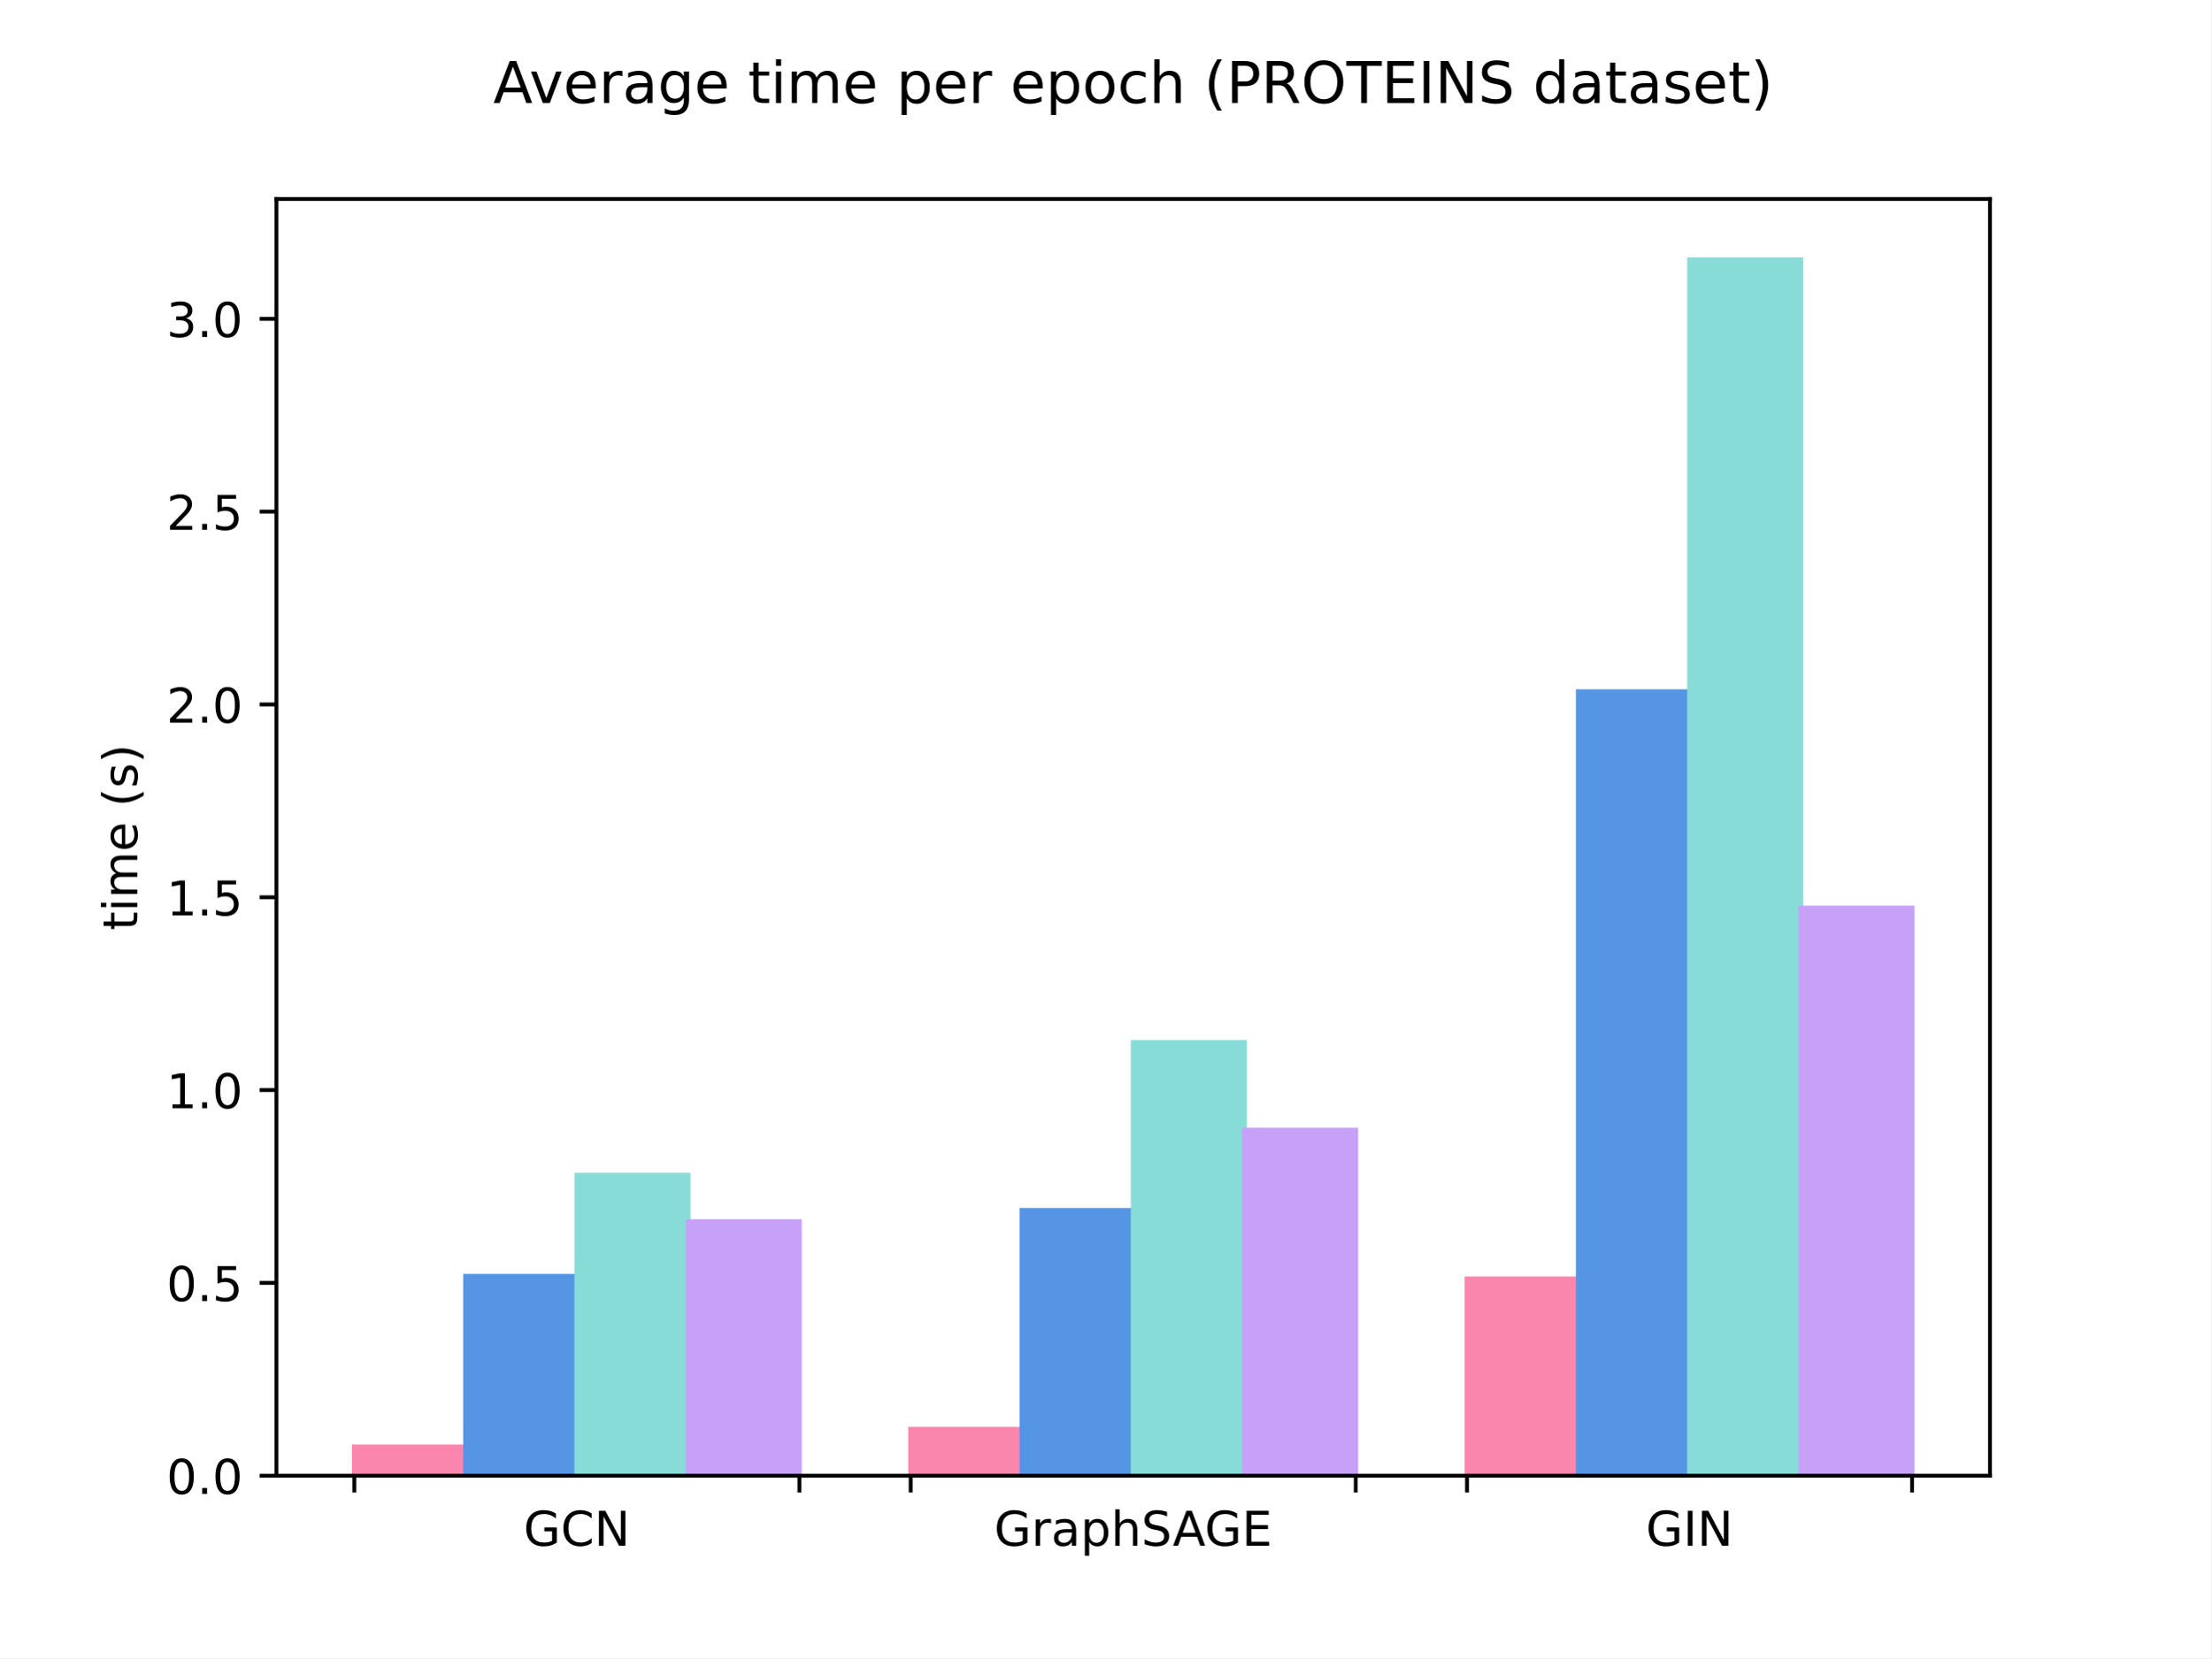
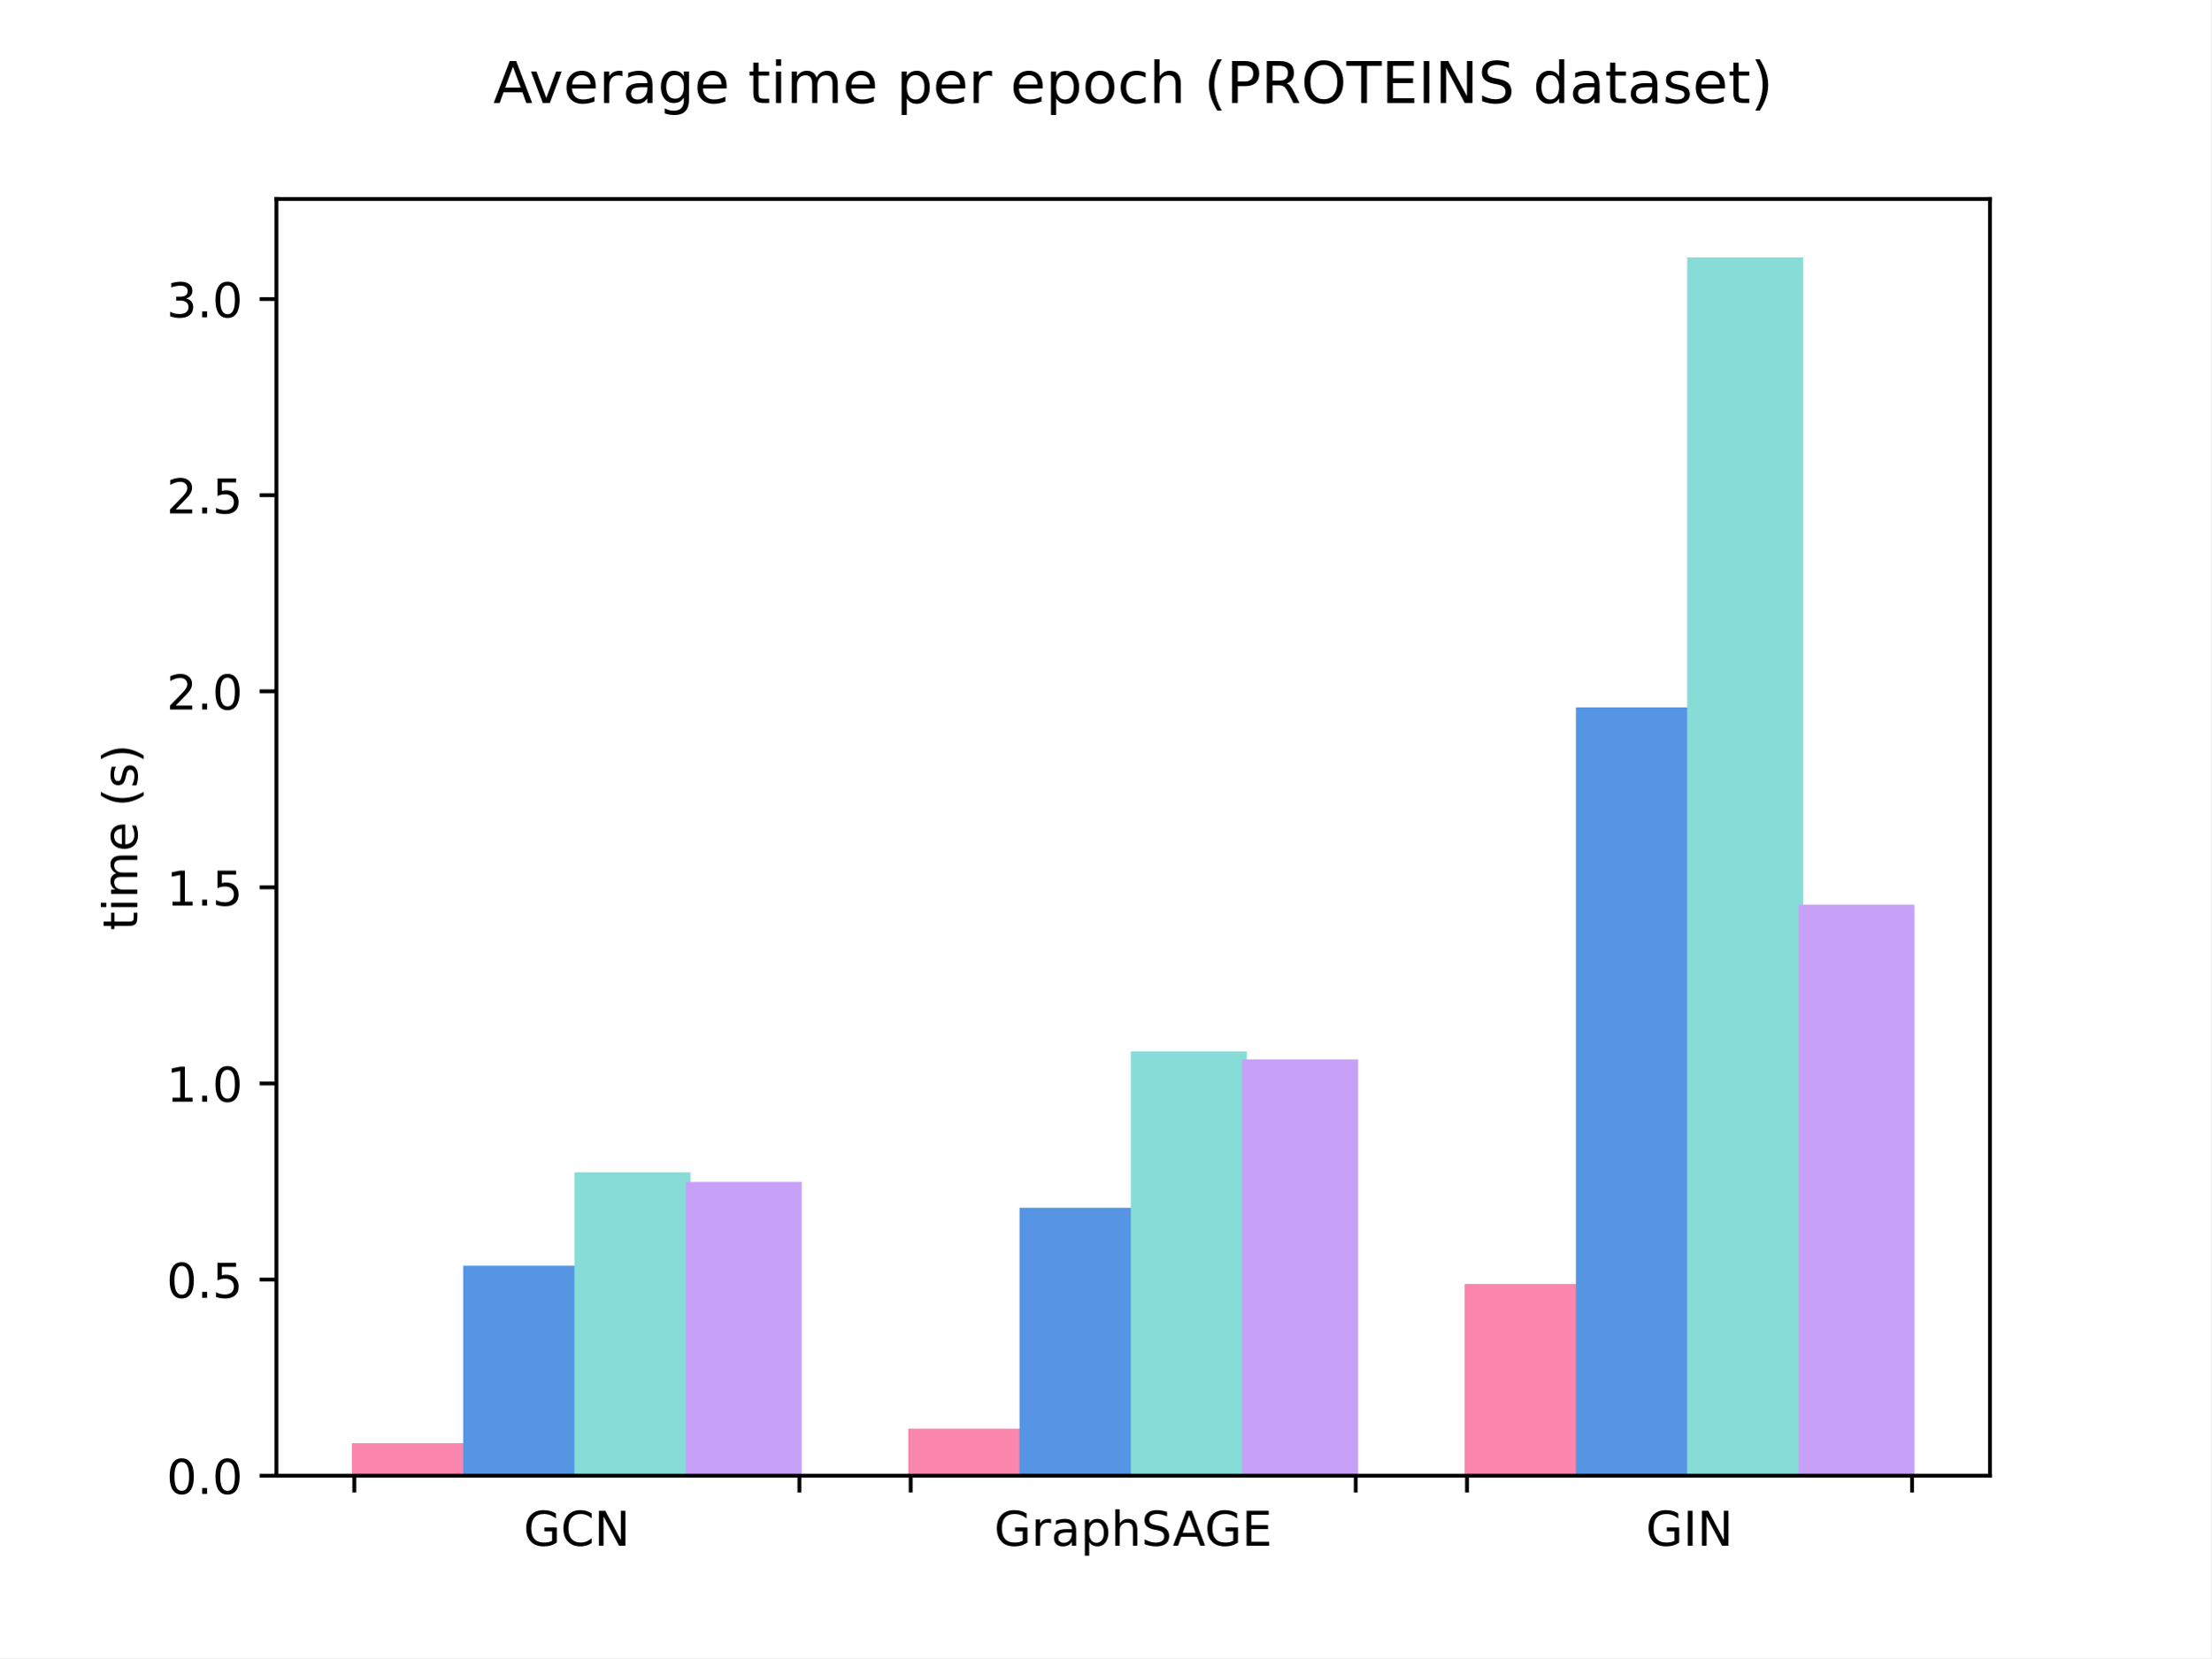
<svg xmlns="http://www.w3.org/2000/svg" xmlns:xlink="http://www.w3.org/1999/xlink" height="345.6pt" version="1.1" viewBox="0 0 460.8 345.6" width="460.8pt">
  <defs>
    <style type="text/css">*{stroke-linecap:butt;stroke-linejoin:round;}</style>
  </defs>
  <g id="figure_1">
    <g id="patch_1">
      <path d="M 0 345.6 L 460.8 345.6 L 460.8 0 L 0 0 z " style="fill:#ffffff;" />
    </g>
    <g id="axes_1">
      <g id="patch_2">
        <path d="M 57.6 307.584 L 414.72 307.584 L 414.72 41.472 L 57.6 41.472 z " style="fill:#ffffff;" />
      </g>
      <g id="patch_3">
-         <path clip-path="url(#p953c4dfdcb)" d="M 73.833 307.584 L 97.022 307.584 L 97.022 301.578 L 73.833 301.578 z " style="fill:#fb86ad;stroke:#fb86ad;stroke-linejoin:miter;" />
+         <path clip-path="url(#p4b79d7b37c)" d="M 73.833 307.584 L 97.022 307.584 L 97.022 301.297 L 73.833 301.297 z " style="fill:#fb86ad;stroke:#fb86ad;stroke-linejoin:miter;" />
      </g>
      <g id="patch_4">
-         <path clip-path="url(#p953c4dfdcb)" d="M 189.781 307.584 L 212.97 307.584 L 212.97 297.901 L 189.781 297.901 z " style="fill:#fb86ad;stroke:#fb86ad;stroke-linejoin:miter;" />
+         <path clip-path="url(#p4b79d7b37c)" d="M 189.781 307.584 L 212.97 307.584 L 212.97 298.274 L 189.781 298.274 z " style="fill:#fb86ad;stroke:#fb86ad;stroke-linejoin:miter;" />
      </g>
      <g id="patch_5">
-         <path clip-path="url(#p953c4dfdcb)" d="M 305.729 307.584 L 328.918 307.584 L 328.918 266.553 L 305.729 266.553 z " style="fill:#fb86ad;stroke:#fb86ad;stroke-linejoin:miter;" />
+         <path clip-path="url(#p4b79d7b37c)" d="M 305.729 307.584 L 328.918 307.584 L 328.918 268.137 L 305.729 268.137 z " style="fill:#fb86ad;stroke:#fb86ad;stroke-linejoin:miter;" />
      </g>
      <g id="patch_6">
-         <path clip-path="url(#p953c4dfdcb)" d="M 97.022 307.584 L 120.212 307.584 L 120.212 266.025 L 97.022 266.025 z " style="fill:#5595e4;stroke:#5595e4;stroke-linejoin:miter;" />
+         <path clip-path="url(#p4b79d7b37c)" d="M 97.022 307.584 L 120.212 307.584 L 120.212 264.315 L 97.022 264.315 z " style="fill:#5595e4;stroke:#5595e4;stroke-linejoin:miter;" />
      </g>
      <g id="patch_7">
-         <path clip-path="url(#p953c4dfdcb)" d="M 212.97 307.584 L 236.16 307.584 L 236.16 252.291 L 212.97 252.291 z " style="fill:#5595e4;stroke:#5595e4;stroke-linejoin:miter;" />
+         <path clip-path="url(#p4b79d7b37c)" d="M 212.97 307.584 L 236.16 307.584 L 236.16 252.232 L 212.97 252.232 z " style="fill:#5595e4;stroke:#5595e4;stroke-linejoin:miter;" />
      </g>
      <g id="patch_8">
-         <path clip-path="url(#p953c4dfdcb)" d="M 328.918 307.584 L 352.108 307.584 L 352.108 144.171 L 328.918 144.171 z " style="fill:#5595e4;stroke:#5595e4;stroke-linejoin:miter;" />
+         <path clip-path="url(#p4b79d7b37c)" d="M 328.918 307.584 L 352.108 307.584 L 352.108 147.947 L 328.918 147.947 z " style="fill:#5595e4;stroke:#5595e4;stroke-linejoin:miter;" />
      </g>
      <g id="patch_9">
-         <path clip-path="url(#p953c4dfdcb)" d="M 120.212 307.584 L 143.402 307.584 L 143.402 244.949 L 120.212 244.949 z " style="fill:#87dcd7;stroke:#87dcd7;stroke-linejoin:miter;" />
+         <path clip-path="url(#p4b79d7b37c)" d="M 120.212 307.584 L 143.402 307.584 L 143.402 244.841 L 120.212 244.841 z " style="fill:#87dcd7;stroke:#87dcd7;stroke-linejoin:miter;" />
      </g>
      <g id="patch_10">
-         <path clip-path="url(#p953c4dfdcb)" d="M 236.16 307.584 L 259.35 307.584 L 259.35 217.298 L 236.16 217.298 z " style="fill:#87dcd7;stroke:#87dcd7;stroke-linejoin:miter;" />
+         <path clip-path="url(#p4b79d7b37c)" d="M 236.16 307.584 L 259.35 307.584 L 259.35 219.648 L 236.16 219.648 z " style="fill:#87dcd7;stroke:#87dcd7;stroke-linejoin:miter;" />
      </g>
      <g id="patch_11">
-         <path clip-path="url(#p953c4dfdcb)" d="M 352.108 307.584 L 375.298 307.584 L 375.298 54.144 L 352.108 54.144 z " style="fill:#87dcd7;stroke:#87dcd7;stroke-linejoin:miter;" />
+         <path clip-path="url(#p4b79d7b37c)" d="M 352.108 307.584 L 375.298 307.584 L 375.298 54.144 L 352.108 54.144 z " style="fill:#87dcd7;stroke:#87dcd7;stroke-linejoin:miter;" />
      </g>
      <g id="patch_12">
-         <path clip-path="url(#p953c4dfdcb)" d="M 143.402 307.584 L 166.591 307.584 L 166.591 254.629 L 143.402 254.629 z " style="fill:#c7a0f8;stroke:#c7a0f8;stroke-linejoin:miter;" />
+         <path clip-path="url(#p4b79d7b37c)" d="M 143.402 307.584 L 166.591 307.584 L 166.591 246.833 L 143.402 246.833 z " style="fill:#c7a0f8;stroke:#c7a0f8;stroke-linejoin:miter;" />
      </g>
      <g id="patch_13">
-         <path clip-path="url(#p953c4dfdcb)" d="M 259.35 307.584 L 282.539 307.584 L 282.539 235.559 L 259.35 235.559 z " style="fill:#c7a0f8;stroke:#c7a0f8;stroke-linejoin:miter;" />
+         <path clip-path="url(#p4b79d7b37c)" d="M 259.35 307.584 L 282.539 307.584 L 282.539 221.326 L 259.35 221.326 z " style="fill:#c7a0f8;stroke:#c7a0f8;stroke-linejoin:miter;" />
      </g>
      <g id="patch_14">
-         <path clip-path="url(#p953c4dfdcb)" d="M 375.298 307.584 L 398.487 307.584 L 398.487 189.274 L 375.298 189.274 z " style="fill:#c7a0f8;stroke:#c7a0f8;stroke-linejoin:miter;" />
+         <path clip-path="url(#p4b79d7b37c)" d="M 375.298 307.584 L 398.487 307.584 L 398.487 189.072 L 375.298 189.072 z " style="fill:#c7a0f8;stroke:#c7a0f8;stroke-linejoin:miter;" />
      </g>
      <g id="matplotlib.axis_1">
        <g id="xtick_1">
          <g id="line2d_1">
            <defs>
-               <path d="M 0 0 L 0 3.5 " id="md041bfdb50" style="stroke:#000000;stroke-width:0.8;" />
+               <path d="M 0 0 L 0 3.5 " id="m7783ab1b6f" style="stroke:#000000;stroke-width:0.8;" />
            </defs>
            <g>
-               <use style="stroke:#000000;stroke-width:0.8;" x="73.833" xlink:href="#md041bfdb50" y="307.584" />
+               <use style="stroke:#000000;stroke-width:0.8;" x="73.833" xlink:href="#m7783ab1b6f" y="307.584" />
            </g>
          </g>
        </g>
        <g id="xtick_2">
          <g id="line2d_2">
            <defs>
-               <path d="M 0 0 L 0 3.5 " id="m5bd1882b91" style="stroke:#000000;stroke-opacity:0;stroke-width:0.8;" />
+               <path d="M 0 0 L 0 3.5 " id="m11f86da832" style="stroke:#000000;stroke-opacity:0;stroke-width:0.8;" />
            </defs>
            <g>
-               <use style="fill-opacity:0;stroke:#000000;stroke-opacity:0;stroke-width:0.8;" x="120.212" xlink:href="#m5bd1882b91" y="307.584" />
+               <use style="fill-opacity:0;stroke:#000000;stroke-opacity:0;stroke-width:0.8;" x="120.212" xlink:href="#m11f86da832" y="307.584" />
            </g>
          </g>
          <g id="text_1">
            <g transform="translate(109.1057 322.1824)scale(0.1 -0.1)">
              <defs>
                <path d="M 3809 666 L 3809 1919 L 2778 1919 L 2778 2438 L 4434 2438 L 4434 434 Q 4069 175 3628 42 Q 3188 -91 2688 -91 Q 1594 -91 976 548 Q 359 1188 359 2328 Q 359 3472 976 4111 Q 1594 4750 2688 4750 Q 3144 4750 3555 4637 Q 3966 4525 4313 4306 L 4313 3634 Q 3963 3931 3569 4081 Q 3175 4231 2741 4231 Q 1884 4231 1454 3753 Q 1025 3275 1025 2328 Q 1025 1384 1454 906 Q 1884 428 2741 428 Q 3075 428 3337 486 Q 3600 544 3809 666 z " id="DejaVuSans-47" transform="scale(0.015625)" />
                <path d="M 4122 4306 L 4122 3641 Q 3803 3938 3442 4084 Q 3081 4231 2675 4231 Q 1875 4231 1450 3742 Q 1025 3253 1025 2328 Q 1025 1406 1450 917 Q 1875 428 2675 428 Q 3081 428 3442 575 Q 3803 722 4122 1019 L 4122 359 Q 3791 134 3420 21 Q 3050 -91 2638 -91 Q 1578 -91 968 557 Q 359 1206 359 2328 Q 359 3453 968 4101 Q 1578 4750 2638 4750 Q 3056 4750 3426 4639 Q 3797 4528 4122 4306 z " id="DejaVuSans-43" transform="scale(0.015625)" />
                <path d="M 628 4666 L 1478 4666 L 3547 763 L 3547 4666 L 4159 4666 L 4159 0 L 3309 0 L 1241 3903 L 1241 0 L 628 0 L 628 4666 z " id="DejaVuSans-4e" transform="scale(0.015625)" />
              </defs>
              <use xlink:href="#DejaVuSans-47" />
              <use x="77.49" xlink:href="#DejaVuSans-43" />
              <use x="147.314" xlink:href="#DejaVuSans-4e" />
            </g>
          </g>
        </g>
        <g id="xtick_3">
          <g id="line2d_3">
            <g>
-               <use style="stroke:#000000;stroke-width:0.8;" x="166.591" xlink:href="#md041bfdb50" y="307.584" />
+               <use style="stroke:#000000;stroke-width:0.8;" x="166.591" xlink:href="#m7783ab1b6f" y="307.584" />
            </g>
          </g>
        </g>
        <g id="xtick_4">
          <g id="line2d_4">
            <g>
-               <use style="stroke:#000000;stroke-width:0.8;" x="189.781" xlink:href="#md041bfdb50" y="307.584" />
+               <use style="stroke:#000000;stroke-width:0.8;" x="189.781" xlink:href="#m7783ab1b6f" y="307.584" />
            </g>
          </g>
        </g>
        <g id="xtick_5">
          <g id="line2d_5">
            <g>
-               <use style="fill-opacity:0;stroke:#000000;stroke-opacity:0;stroke-width:0.8;" x="236.16" xlink:href="#m5bd1882b91" y="307.584" />
+               <use style="fill-opacity:0;stroke:#000000;stroke-opacity:0;stroke-width:0.8;" x="236.16" xlink:href="#m11f86da832" y="307.584" />
            </g>
          </g>
          <g id="text_2">
            <g transform="translate(207.1889 322.1824)scale(0.1 -0.1)">
              <defs>
                <path d="M 2631 2963 Q 2534 3019 2420 3045 Q 2306 3072 2169 3072 Q 1681 3072 1420 2755 Q 1159 2438 1159 1844 L 1159 0 L 581 0 L 581 3500 L 1159 3500 L 1159 2956 Q 1341 3275 1631 3429 Q 1922 3584 2338 3584 Q 2397 3584 2469 3576 Q 2541 3569 2628 3553 L 2631 2963 z " id="DejaVuSans-72" transform="scale(0.015625)" />
                <path d="M 2194 1759 Q 1497 1759 1228 1600 Q 959 1441 959 1056 Q 959 750 1161 570 Q 1363 391 1709 391 Q 2188 391 2477 730 Q 2766 1069 2766 1631 L 2766 1759 L 2194 1759 z M 3341 1997 L 3341 0 L 2766 0 L 2766 531 Q 2569 213 2275 61 Q 1981 -91 1556 -91 Q 1019 -91 701 211 Q 384 513 384 1019 Q 384 1609 779 1909 Q 1175 2209 1959 2209 L 2766 2209 L 2766 2266 Q 2766 2663 2505 2880 Q 2244 3097 1772 3097 Q 1472 3097 1187 3025 Q 903 2953 641 2809 L 641 3341 Q 956 3463 1253 3523 Q 1550 3584 1831 3584 Q 2591 3584 2966 3190 Q 3341 2797 3341 1997 z " id="DejaVuSans-61" transform="scale(0.015625)" />
                <path d="M 1159 525 L 1159 -1331 L 581 -1331 L 581 3500 L 1159 3500 L 1159 2969 Q 1341 3281 1617 3432 Q 1894 3584 2278 3584 Q 2916 3584 3314 3078 Q 3713 2572 3713 1747 Q 3713 922 3314 415 Q 2916 -91 2278 -91 Q 1894 -91 1617 61 Q 1341 213 1159 525 z M 3116 1747 Q 3116 2381 2855 2742 Q 2594 3103 2138 3103 Q 1681 3103 1420 2742 Q 1159 2381 1159 1747 Q 1159 1113 1420 752 Q 1681 391 2138 391 Q 2594 391 2855 752 Q 3116 1113 3116 1747 z " id="DejaVuSans-70" transform="scale(0.015625)" />
                <path d="M 3513 2113 L 3513 0 L 2938 0 L 2938 2094 Q 2938 2591 2744 2837 Q 2550 3084 2163 3084 Q 1697 3084 1428 2787 Q 1159 2491 1159 1978 L 1159 0 L 581 0 L 581 4863 L 1159 4863 L 1159 2956 Q 1366 3272 1645 3428 Q 1925 3584 2291 3584 Q 2894 3584 3203 3211 Q 3513 2838 3513 2113 z " id="DejaVuSans-68" transform="scale(0.015625)" />
                <path d="M 3425 4513 L 3425 3897 Q 3066 4069 2747 4153 Q 2428 4238 2131 4238 Q 1616 4238 1336 4038 Q 1056 3838 1056 3469 Q 1056 3159 1242 3001 Q 1428 2844 1947 2747 L 2328 2669 Q 3034 2534 3370 2195 Q 3706 1856 3706 1288 Q 3706 609 3251 259 Q 2797 -91 1919 -91 Q 1588 -91 1214 -16 Q 841 59 441 206 L 441 856 Q 825 641 1194 531 Q 1563 422 1919 422 Q 2459 422 2753 634 Q 3047 847 3047 1241 Q 3047 1584 2836 1778 Q 2625 1972 2144 2069 L 1759 2144 Q 1053 2284 737 2584 Q 422 2884 422 3419 Q 422 4038 858 4394 Q 1294 4750 2059 4750 Q 2388 4750 2728 4690 Q 3069 4631 3425 4513 z " id="DejaVuSans-53" transform="scale(0.015625)" />
                <path d="M 2188 4044 L 1331 1722 L 3047 1722 L 2188 4044 z M 1831 4666 L 2547 4666 L 4325 0 L 3669 0 L 3244 1197 L 1141 1197 L 716 0 L 50 0 L 1831 4666 z " id="DejaVuSans-41" transform="scale(0.015625)" />
                <path d="M 628 4666 L 3578 4666 L 3578 4134 L 1259 4134 L 1259 2753 L 3481 2753 L 3481 2222 L 1259 2222 L 1259 531 L 3634 531 L 3634 0 L 628 0 L 628 4666 z " id="DejaVuSans-45" transform="scale(0.015625)" />
              </defs>
              <use xlink:href="#DejaVuSans-47" />
              <use x="77.49" xlink:href="#DejaVuSans-72" />
              <use x="118.604" xlink:href="#DejaVuSans-61" />
              <use x="179.883" xlink:href="#DejaVuSans-70" />
              <use x="243.359" xlink:href="#DejaVuSans-68" />
              <use x="306.738" xlink:href="#DejaVuSans-53" />
              <use x="372.09" xlink:href="#DejaVuSans-41" />
              <use x="438.748" xlink:href="#DejaVuSans-47" />
              <use x="516.238" xlink:href="#DejaVuSans-45" />
            </g>
          </g>
        </g>
        <g id="xtick_6">
          <g id="line2d_6">
            <g>
-               <use style="stroke:#000000;stroke-width:0.8;" x="282.539" xlink:href="#md041bfdb50" y="307.584" />
+               <use style="stroke:#000000;stroke-width:0.8;" x="282.539" xlink:href="#m7783ab1b6f" y="307.584" />
            </g>
          </g>
        </g>
        <g id="xtick_7">
          <g id="line2d_7">
            <g>
-               <use style="stroke:#000000;stroke-width:0.8;" x="305.729" xlink:href="#md041bfdb50" y="307.584" />
+               <use style="stroke:#000000;stroke-width:0.8;" x="305.729" xlink:href="#m7783ab1b6f" y="307.584" />
            </g>
          </g>
        </g>
        <g id="xtick_8">
          <g id="line2d_8">
            <g>
-               <use style="fill-opacity:0;stroke:#000000;stroke-opacity:0;stroke-width:0.8;" x="352.108" xlink:href="#m5bd1882b91" y="307.584" />
+               <use style="fill-opacity:0;stroke:#000000;stroke-opacity:0;stroke-width:0.8;" x="352.108" xlink:href="#m11f86da832" y="307.584" />
            </g>
          </g>
          <g id="text_3">
            <g transform="translate(343.0182 322.1824)scale(0.1 -0.1)">
              <defs>
                <path d="M 628 4666 L 1259 4666 L 1259 0 L 628 0 L 628 4666 z " id="DejaVuSans-49" transform="scale(0.015625)" />
              </defs>
              <use xlink:href="#DejaVuSans-47" />
              <use x="77.49" xlink:href="#DejaVuSans-49" />
              <use x="106.982" xlink:href="#DejaVuSans-4e" />
            </g>
          </g>
        </g>
        <g id="xtick_9">
          <g id="line2d_9">
            <g>
-               <use style="stroke:#000000;stroke-width:0.8;" x="398.487" xlink:href="#md041bfdb50" y="307.584" />
+               <use style="stroke:#000000;stroke-width:0.8;" x="398.487" xlink:href="#m7783ab1b6f" y="307.584" />
            </g>
          </g>
        </g>
      </g>
      <g id="matplotlib.axis_2">
        <g id="ytick_1">
          <g id="line2d_10">
            <defs>
-               <path d="M 0 0 L -3.5 0 " id="m56e0797b38" style="stroke:#000000;stroke-width:0.8;" />
+               <path d="M 0 0 L -3.5 0 " id="md3874208d8" style="stroke:#000000;stroke-width:0.8;" />
            </defs>
            <g>
-               <use style="stroke:#000000;stroke-width:0.8;" x="57.6" xlink:href="#m56e0797b38" y="307.584" />
+               <use style="stroke:#000000;stroke-width:0.8;" x="57.6" xlink:href="#md3874208d8" y="307.584" />
            </g>
          </g>
          <g id="text_4">
            <g transform="translate(34.69687 311.3832)scale(0.1 -0.1)">
              <defs>
                <path d="M 2034 4250 Q 1547 4250 1301 3770 Q 1056 3291 1056 2328 Q 1056 1369 1301 889 Q 1547 409 2034 409 Q 2525 409 2770 889 Q 3016 1369 3016 2328 Q 3016 3291 2770 3770 Q 2525 4250 2034 4250 z M 2034 4750 Q 2819 4750 3233 4129 Q 3647 3509 3647 2328 Q 3647 1150 3233 529 Q 2819 -91 2034 -91 Q 1250 -91 836 529 Q 422 1150 422 2328 Q 422 3509 836 4129 Q 1250 4750 2034 4750 z " id="DejaVuSans-30" transform="scale(0.015625)" />
                <path d="M 684 794 L 1344 794 L 1344 0 L 684 0 L 684 794 z " id="DejaVuSans-2e" transform="scale(0.015625)" />
              </defs>
              <use xlink:href="#DejaVuSans-30" />
              <use x="63.623" xlink:href="#DejaVuSans-2e" />
              <use x="95.41" xlink:href="#DejaVuSans-30" />
            </g>
          </g>
        </g>
        <g id="ytick_2">
          <g id="line2d_11">
            <g>
-               <use style="stroke:#000000;stroke-width:0.8;" x="57.6" xlink:href="#m56e0797b38" y="267.394" />
+               <use style="stroke:#000000;stroke-width:0.8;" x="57.6" xlink:href="#md3874208d8" y="266.708" />
            </g>
          </g>
          <g id="text_5">
-             <g transform="translate(34.69687 271.1932)scale(0.1 -0.1)">
+             <g transform="translate(34.69687 270.5077)scale(0.1 -0.1)">
              <defs>
                <path d="M 691 4666 L 3169 4666 L 3169 4134 L 1269 4134 L 1269 2991 Q 1406 3038 1543 3061 Q 1681 3084 1819 3084 Q 2600 3084 3056 2656 Q 3513 2228 3513 1497 Q 3513 744 3044 326 Q 2575 -91 1722 -91 Q 1428 -91 1123 -41 Q 819 9 494 109 L 494 744 Q 775 591 1075 516 Q 1375 441 1709 441 Q 2250 441 2565 725 Q 2881 1009 2881 1497 Q 2881 1984 2565 2268 Q 2250 2553 1709 2553 Q 1456 2553 1204 2497 Q 953 2441 691 2322 L 691 4666 z " id="DejaVuSans-35" transform="scale(0.015625)" />
              </defs>
              <use xlink:href="#DejaVuSans-30" />
              <use x="63.623" xlink:href="#DejaVuSans-2e" />
              <use x="95.41" xlink:href="#DejaVuSans-35" />
            </g>
          </g>
        </g>
        <g id="ytick_3">
          <g id="line2d_12">
            <g>
-               <use style="stroke:#000000;stroke-width:0.8;" x="57.6" xlink:href="#m56e0797b38" y="227.204" />
+               <use style="stroke:#000000;stroke-width:0.8;" x="57.6" xlink:href="#md3874208d8" y="225.833" />
            </g>
          </g>
          <g id="text_6">
-             <g transform="translate(34.69687 231.0031)scale(0.1 -0.1)">
+             <g transform="translate(34.69687 229.6321)scale(0.1 -0.1)">
              <defs>
                <path d="M 794 531 L 1825 531 L 1825 4091 L 703 3866 L 703 4441 L 1819 4666 L 2450 4666 L 2450 531 L 3481 531 L 3481 0 L 794 0 L 794 531 z " id="DejaVuSans-31" transform="scale(0.015625)" />
              </defs>
              <use xlink:href="#DejaVuSans-31" />
              <use x="63.623" xlink:href="#DejaVuSans-2e" />
              <use x="95.41" xlink:href="#DejaVuSans-30" />
            </g>
          </g>
        </g>
        <g id="ytick_4">
          <g id="line2d_13">
            <g>
-               <use style="stroke:#000000;stroke-width:0.8;" x="57.6" xlink:href="#m56e0797b38" y="187.014" />
+               <use style="stroke:#000000;stroke-width:0.8;" x="57.6" xlink:href="#md3874208d8" y="184.957" />
            </g>
          </g>
          <g id="text_7">
-             <g transform="translate(34.69687 190.8131)scale(0.1 -0.1)">
+             <g transform="translate(34.69687 188.7566)scale(0.1 -0.1)">
              <use xlink:href="#DejaVuSans-31" />
              <use x="63.623" xlink:href="#DejaVuSans-2e" />
              <use x="95.41" xlink:href="#DejaVuSans-35" />
            </g>
          </g>
        </g>
        <g id="ytick_5">
          <g id="line2d_14">
            <g>
-               <use style="stroke:#000000;stroke-width:0.8;" x="57.6" xlink:href="#m56e0797b38" y="146.824" />
+               <use style="stroke:#000000;stroke-width:0.8;" x="57.6" xlink:href="#md3874208d8" y="144.082" />
            </g>
          </g>
          <g id="text_8">
-             <g transform="translate(34.69687 150.6231)scale(0.1 -0.1)">
+             <g transform="translate(34.69687 147.8811)scale(0.1 -0.1)">
              <defs>
                <path d="M 1228 531 L 3431 531 L 3431 0 L 469 0 L 469 531 Q 828 903 1448 1529 Q 2069 2156 2228 2338 Q 2531 2678 2651 2914 Q 2772 3150 2772 3378 Q 2772 3750 2511 3984 Q 2250 4219 1831 4219 Q 1534 4219 1204 4116 Q 875 4013 500 3803 L 500 4441 Q 881 4594 1212 4672 Q 1544 4750 1819 4750 Q 2544 4750 2975 4387 Q 3406 4025 3406 3419 Q 3406 3131 3298 2873 Q 3191 2616 2906 2266 Q 2828 2175 2409 1742 Q 1991 1309 1228 531 z " id="DejaVuSans-32" transform="scale(0.015625)" />
              </defs>
              <use xlink:href="#DejaVuSans-32" />
              <use x="63.623" xlink:href="#DejaVuSans-2e" />
              <use x="95.41" xlink:href="#DejaVuSans-30" />
            </g>
          </g>
        </g>
        <g id="ytick_6">
          <g id="line2d_15">
            <g>
-               <use style="stroke:#000000;stroke-width:0.8;" x="57.6" xlink:href="#m56e0797b38" y="106.634" />
+               <use style="stroke:#000000;stroke-width:0.8;" x="57.6" xlink:href="#md3874208d8" y="103.206" />
            </g>
          </g>
          <g id="text_9">
-             <g transform="translate(34.69687 110.433)scale(0.1 -0.1)">
+             <g transform="translate(34.69687 107.0055)scale(0.1 -0.1)">
              <use xlink:href="#DejaVuSans-32" />
              <use x="63.623" xlink:href="#DejaVuSans-2e" />
              <use x="95.41" xlink:href="#DejaVuSans-35" />
            </g>
          </g>
        </g>
        <g id="ytick_7">
          <g id="line2d_16">
            <g>
-               <use style="stroke:#000000;stroke-width:0.8;" x="57.6" xlink:href="#m56e0797b38" y="66.444" />
+               <use style="stroke:#000000;stroke-width:0.8;" x="57.6" xlink:href="#md3874208d8" y="62.331" />
            </g>
          </g>
          <g id="text_10">
-             <g transform="translate(34.69687 70.24298)scale(0.1 -0.1)">
+             <g transform="translate(34.69687 66.12998)scale(0.1 -0.1)">
              <defs>
                <path d="M 2597 2516 Q 3050 2419 3304 2112 Q 3559 1806 3559 1356 Q 3559 666 3084 287 Q 2609 -91 1734 -91 Q 1441 -91 1130 -33 Q 819 25 488 141 L 488 750 Q 750 597 1062 519 Q 1375 441 1716 441 Q 2309 441 2620 675 Q 2931 909 2931 1356 Q 2931 1769 2642 2001 Q 2353 2234 1838 2234 L 1294 2234 L 1294 2753 L 1863 2753 Q 2328 2753 2575 2939 Q 2822 3125 2822 3475 Q 2822 3834 2567 4026 Q 2313 4219 1838 4219 Q 1578 4219 1281 4162 Q 984 4106 628 3988 L 628 4550 Q 988 4650 1302 4700 Q 1616 4750 1894 4750 Q 2613 4750 3031 4423 Q 3450 4097 3450 3541 Q 3450 3153 3228 2886 Q 3006 2619 2597 2516 z " id="DejaVuSans-33" transform="scale(0.015625)" />
              </defs>
              <use xlink:href="#DejaVuSans-33" />
              <use x="63.623" xlink:href="#DejaVuSans-2e" />
              <use x="95.41" xlink:href="#DejaVuSans-30" />
            </g>
          </g>
        </g>
        <g id="text_11">
          <g transform="translate(28.61719 193.9194)rotate(-90)scale(0.1 -0.1)">
            <defs>
              <path d="M 1172 4494 L 1172 3500 L 2356 3500 L 2356 3053 L 1172 3053 L 1172 1153 Q 1172 725 1289 603 Q 1406 481 1766 481 L 2356 481 L 2356 0 L 1766 0 Q 1100 0 847 248 Q 594 497 594 1153 L 594 3053 L 172 3053 L 172 3500 L 594 3500 L 594 4494 L 1172 4494 z " id="DejaVuSans-74" transform="scale(0.015625)" />
              <path d="M 603 3500 L 1178 3500 L 1178 0 L 603 0 L 603 3500 z M 603 4863 L 1178 4863 L 1178 4134 L 603 4134 L 603 4863 z " id="DejaVuSans-69" transform="scale(0.015625)" />
              <path d="M 3328 2828 Q 3544 3216 3844 3400 Q 4144 3584 4550 3584 Q 5097 3584 5394 3201 Q 5691 2819 5691 2113 L 5691 0 L 5113 0 L 5113 2094 Q 5113 2597 4934 2840 Q 4756 3084 4391 3084 Q 3944 3084 3684 2787 Q 3425 2491 3425 1978 L 3425 0 L 2847 0 L 2847 2094 Q 2847 2600 2669 2842 Q 2491 3084 2119 3084 Q 1678 3084 1418 2786 Q 1159 2488 1159 1978 L 1159 0 L 581 0 L 581 3500 L 1159 3500 L 1159 2956 Q 1356 3278 1631 3431 Q 1906 3584 2284 3584 Q 2666 3584 2933 3390 Q 3200 3197 3328 2828 z " id="DejaVuSans-6d" transform="scale(0.015625)" />
              <path d="M 3597 1894 L 3597 1613 L 953 1613 Q 991 1019 1311 708 Q 1631 397 2203 397 Q 2534 397 2845 478 Q 3156 559 3463 722 L 3463 178 Q 3153 47 2828 -22 Q 2503 -91 2169 -91 Q 1331 -91 842 396 Q 353 884 353 1716 Q 353 2575 817 3079 Q 1281 3584 2069 3584 Q 2775 3584 3186 3129 Q 3597 2675 3597 1894 z M 3022 2063 Q 3016 2534 2758 2815 Q 2500 3097 2075 3097 Q 1594 3097 1305 2825 Q 1016 2553 972 2059 L 3022 2063 z " id="DejaVuSans-65" transform="scale(0.015625)" />
              <path id="DejaVuSans-20" transform="scale(0.015625)" />
              <path d="M 1984 4856 Q 1566 4138 1362 3434 Q 1159 2731 1159 2009 Q 1159 1288 1364 580 Q 1569 -128 1984 -844 L 1484 -844 Q 1016 -109 783 600 Q 550 1309 550 2009 Q 550 2706 781 3412 Q 1013 4119 1484 4856 L 1984 4856 z " id="DejaVuSans-28" transform="scale(0.015625)" />
              <path d="M 2834 3397 L 2834 2853 Q 2591 2978 2328 3040 Q 2066 3103 1784 3103 Q 1356 3103 1142 2972 Q 928 2841 928 2578 Q 928 2378 1081 2264 Q 1234 2150 1697 2047 L 1894 2003 Q 2506 1872 2764 1633 Q 3022 1394 3022 966 Q 3022 478 2636 193 Q 2250 -91 1575 -91 Q 1294 -91 989 -36 Q 684 19 347 128 L 347 722 Q 666 556 975 473 Q 1284 391 1588 391 Q 1994 391 2212 530 Q 2431 669 2431 922 Q 2431 1156 2273 1281 Q 2116 1406 1581 1522 L 1381 1569 Q 847 1681 609 1914 Q 372 2147 372 2553 Q 372 3047 722 3315 Q 1072 3584 1716 3584 Q 2034 3584 2315 3537 Q 2597 3491 2834 3397 z " id="DejaVuSans-73" transform="scale(0.015625)" />
              <path d="M 513 4856 L 1013 4856 Q 1481 4119 1714 3412 Q 1947 2706 1947 2009 Q 1947 1309 1714 600 Q 1481 -109 1013 -844 L 513 -844 Q 928 -128 1133 580 Q 1338 1288 1338 2009 Q 1338 2731 1133 3434 Q 928 4138 513 4856 z " id="DejaVuSans-29" transform="scale(0.015625)" />
            </defs>
            <use xlink:href="#DejaVuSans-74" />
            <use x="39.209" xlink:href="#DejaVuSans-69" />
            <use x="66.992" xlink:href="#DejaVuSans-6d" />
            <use x="164.404" xlink:href="#DejaVuSans-65" />
            <use x="225.928" xlink:href="#DejaVuSans-20" />
            <use x="257.715" xlink:href="#DejaVuSans-28" />
            <use x="296.729" xlink:href="#DejaVuSans-73" />
            <use x="348.828" xlink:href="#DejaVuSans-29" />
          </g>
        </g>
      </g>
      <g id="patch_15">
        <path d="M 57.6 307.584 L 57.6 41.472 " style="fill:none;stroke:#000000;stroke-linecap:square;stroke-linejoin:miter;stroke-width:0.8;" />
      </g>
      <g id="patch_16">
        <path d="M 414.72 307.584 L 414.72 41.472 " style="fill:none;stroke:#000000;stroke-linecap:square;stroke-linejoin:miter;stroke-width:0.8;" />
      </g>
      <g id="patch_17">
        <path d="M 57.6 307.584 L 414.72 307.584 " style="fill:none;stroke:#000000;stroke-linecap:square;stroke-linejoin:miter;stroke-width:0.8;" />
      </g>
      <g id="patch_18">
        <path d="M 57.6 41.472 L 414.72 41.472 " style="fill:none;stroke:#000000;stroke-linecap:square;stroke-linejoin:miter;stroke-width:0.8;" />
      </g>
      <g id="text_12">
        <g transform="translate(102.7894 21.472)scale(0.12 -0.12)">
          <defs>
            <path d="M 191 3500 L 800 3500 L 1894 563 L 2988 3500 L 3597 3500 L 2284 0 L 1503 0 L 191 3500 z " id="DejaVuSans-76" transform="scale(0.015625)" />
            <path d="M 2906 1791 Q 2906 2416 2648 2759 Q 2391 3103 1925 3103 Q 1463 3103 1205 2759 Q 947 2416 947 1791 Q 947 1169 1205 825 Q 1463 481 1925 481 Q 2391 481 2648 825 Q 2906 1169 2906 1791 z M 3481 434 Q 3481 -459 3084 -895 Q 2688 -1331 1869 -1331 Q 1566 -1331 1297 -1286 Q 1028 -1241 775 -1147 L 775 -588 Q 1028 -725 1275 -790 Q 1522 -856 1778 -856 Q 2344 -856 2625 -561 Q 2906 -266 2906 331 L 2906 616 Q 2728 306 2450 153 Q 2172 0 1784 0 Q 1141 0 747 490 Q 353 981 353 1791 Q 353 2603 747 3093 Q 1141 3584 1784 3584 Q 2172 3584 2450 3431 Q 2728 3278 2906 2969 L 2906 3500 L 3481 3500 L 3481 434 z " id="DejaVuSans-67" transform="scale(0.015625)" />
            <path d="M 1959 3097 Q 1497 3097 1228 2736 Q 959 2375 959 1747 Q 959 1119 1226 758 Q 1494 397 1959 397 Q 2419 397 2687 759 Q 2956 1122 2956 1747 Q 2956 2369 2687 2733 Q 2419 3097 1959 3097 z M 1959 3584 Q 2709 3584 3137 3096 Q 3566 2609 3566 1747 Q 3566 888 3137 398 Q 2709 -91 1959 -91 Q 1206 -91 779 398 Q 353 888 353 1747 Q 353 2609 779 3096 Q 1206 3584 1959 3584 z " id="DejaVuSans-6f" transform="scale(0.015625)" />
            <path d="M 3122 3366 L 3122 2828 Q 2878 2963 2633 3030 Q 2388 3097 2138 3097 Q 1578 3097 1268 2742 Q 959 2388 959 1747 Q 959 1106 1268 751 Q 1578 397 2138 397 Q 2388 397 2633 464 Q 2878 531 3122 666 L 3122 134 Q 2881 22 2623 -34 Q 2366 -91 2075 -91 Q 1284 -91 818 406 Q 353 903 353 1747 Q 353 2603 823 3093 Q 1294 3584 2113 3584 Q 2378 3584 2631 3529 Q 2884 3475 3122 3366 z " id="DejaVuSans-63" transform="scale(0.015625)" />
            <path d="M 1259 4147 L 1259 2394 L 2053 2394 Q 2494 2394 2734 2622 Q 2975 2850 2975 3272 Q 2975 3691 2734 3919 Q 2494 4147 2053 4147 L 1259 4147 z M 628 4666 L 2053 4666 Q 2838 4666 3239 4311 Q 3641 3956 3641 3272 Q 3641 2581 3239 2228 Q 2838 1875 2053 1875 L 1259 1875 L 1259 0 L 628 0 L 628 4666 z " id="DejaVuSans-50" transform="scale(0.015625)" />
            <path d="M 2841 2188 Q 3044 2119 3236 1894 Q 3428 1669 3622 1275 L 4263 0 L 3584 0 L 2988 1197 Q 2756 1666 2539 1819 Q 2322 1972 1947 1972 L 1259 1972 L 1259 0 L 628 0 L 628 4666 L 2053 4666 Q 2853 4666 3247 4331 Q 3641 3997 3641 3322 Q 3641 2881 3436 2590 Q 3231 2300 2841 2188 z M 1259 4147 L 1259 2491 L 2053 2491 Q 2509 2491 2742 2702 Q 2975 2913 2975 3322 Q 2975 3731 2742 3939 Q 2509 4147 2053 4147 L 1259 4147 z " id="DejaVuSans-52" transform="scale(0.015625)" />
            <path d="M 2522 4238 Q 1834 4238 1429 3725 Q 1025 3213 1025 2328 Q 1025 1447 1429 934 Q 1834 422 2522 422 Q 3209 422 3611 934 Q 4013 1447 4013 2328 Q 4013 3213 3611 3725 Q 3209 4238 2522 4238 z M 2522 4750 Q 3503 4750 4090 4092 Q 4678 3434 4678 2328 Q 4678 1225 4090 567 Q 3503 -91 2522 -91 Q 1538 -91 948 565 Q 359 1222 359 2328 Q 359 3434 948 4092 Q 1538 4750 2522 4750 z " id="DejaVuSans-4f" transform="scale(0.015625)" />
            <path d="M -19 4666 L 3928 4666 L 3928 4134 L 2272 4134 L 2272 0 L 1638 0 L 1638 4134 L -19 4134 L -19 4666 z " id="DejaVuSans-54" transform="scale(0.015625)" />
            <path d="M 2906 2969 L 2906 4863 L 3481 4863 L 3481 0 L 2906 0 L 2906 525 Q 2725 213 2448 61 Q 2172 -91 1784 -91 Q 1150 -91 751 415 Q 353 922 353 1747 Q 353 2572 751 3078 Q 1150 3584 1784 3584 Q 2172 3584 2448 3432 Q 2725 3281 2906 2969 z M 947 1747 Q 947 1113 1208 752 Q 1469 391 1925 391 Q 2381 391 2643 752 Q 2906 1113 2906 1747 Q 2906 2381 2643 2742 Q 2381 3103 1925 3103 Q 1469 3103 1208 2742 Q 947 2381 947 1747 z " id="DejaVuSans-64" transform="scale(0.015625)" />
          </defs>
          <use xlink:href="#DejaVuSans-41" />
          <use x="62.533" xlink:href="#DejaVuSans-76" />
          <use x="121.713" xlink:href="#DejaVuSans-65" />
          <use x="183.236" xlink:href="#DejaVuSans-72" />
          <use x="224.35" xlink:href="#DejaVuSans-61" />
          <use x="285.629" xlink:href="#DejaVuSans-67" />
          <use x="349.105" xlink:href="#DejaVuSans-65" />
          <use x="410.629" xlink:href="#DejaVuSans-20" />
          <use x="442.416" xlink:href="#DejaVuSans-74" />
          <use x="481.625" xlink:href="#DejaVuSans-69" />
          <use x="509.408" xlink:href="#DejaVuSans-6d" />
          <use x="606.82" xlink:href="#DejaVuSans-65" />
          <use x="668.344" xlink:href="#DejaVuSans-20" />
          <use x="700.131" xlink:href="#DejaVuSans-70" />
          <use x="763.607" xlink:href="#DejaVuSans-65" />
          <use x="825.131" xlink:href="#DejaVuSans-72" />
          <use x="866.244" xlink:href="#DejaVuSans-20" />
          <use x="898.031" xlink:href="#DejaVuSans-65" />
          <use x="959.555" xlink:href="#DejaVuSans-70" />
          <use x="1023.031" xlink:href="#DejaVuSans-6f" />
          <use x="1084.213" xlink:href="#DejaVuSans-63" />
          <use x="1139.193" xlink:href="#DejaVuSans-68" />
          <use x="1202.572" xlink:href="#DejaVuSans-20" />
          <use x="1234.359" xlink:href="#DejaVuSans-28" />
          <use x="1273.373" xlink:href="#DejaVuSans-50" />
          <use x="1333.676" xlink:href="#DejaVuSans-52" />
          <use x="1403.158" xlink:href="#DejaVuSans-4f" />
          <use x="1481.869" xlink:href="#DejaVuSans-54" />
          <use x="1542.953" xlink:href="#DejaVuSans-45" />
          <use x="1606.137" xlink:href="#DejaVuSans-49" />
          <use x="1635.629" xlink:href="#DejaVuSans-4e" />
          <use x="1710.434" xlink:href="#DejaVuSans-53" />
          <use x="1773.91" xlink:href="#DejaVuSans-20" />
          <use x="1805.697" xlink:href="#DejaVuSans-64" />
          <use x="1869.174" xlink:href="#DejaVuSans-61" />
          <use x="1930.453" xlink:href="#DejaVuSans-74" />
          <use x="1969.662" xlink:href="#DejaVuSans-61" />
          <use x="2030.941" xlink:href="#DejaVuSans-73" />
          <use x="2083.041" xlink:href="#DejaVuSans-65" />
          <use x="2144.564" xlink:href="#DejaVuSans-74" />
          <use x="2183.773" xlink:href="#DejaVuSans-29" />
        </g>
      </g>
    </g>
  </g>
  <defs>
-     <clipPath id="p953c4dfdcb">
+     <clipPath id="p4b79d7b37c">
      <rect height="266.112" width="357.12" x="57.6" y="41.472" />
    </clipPath>
  </defs>
</svg>
